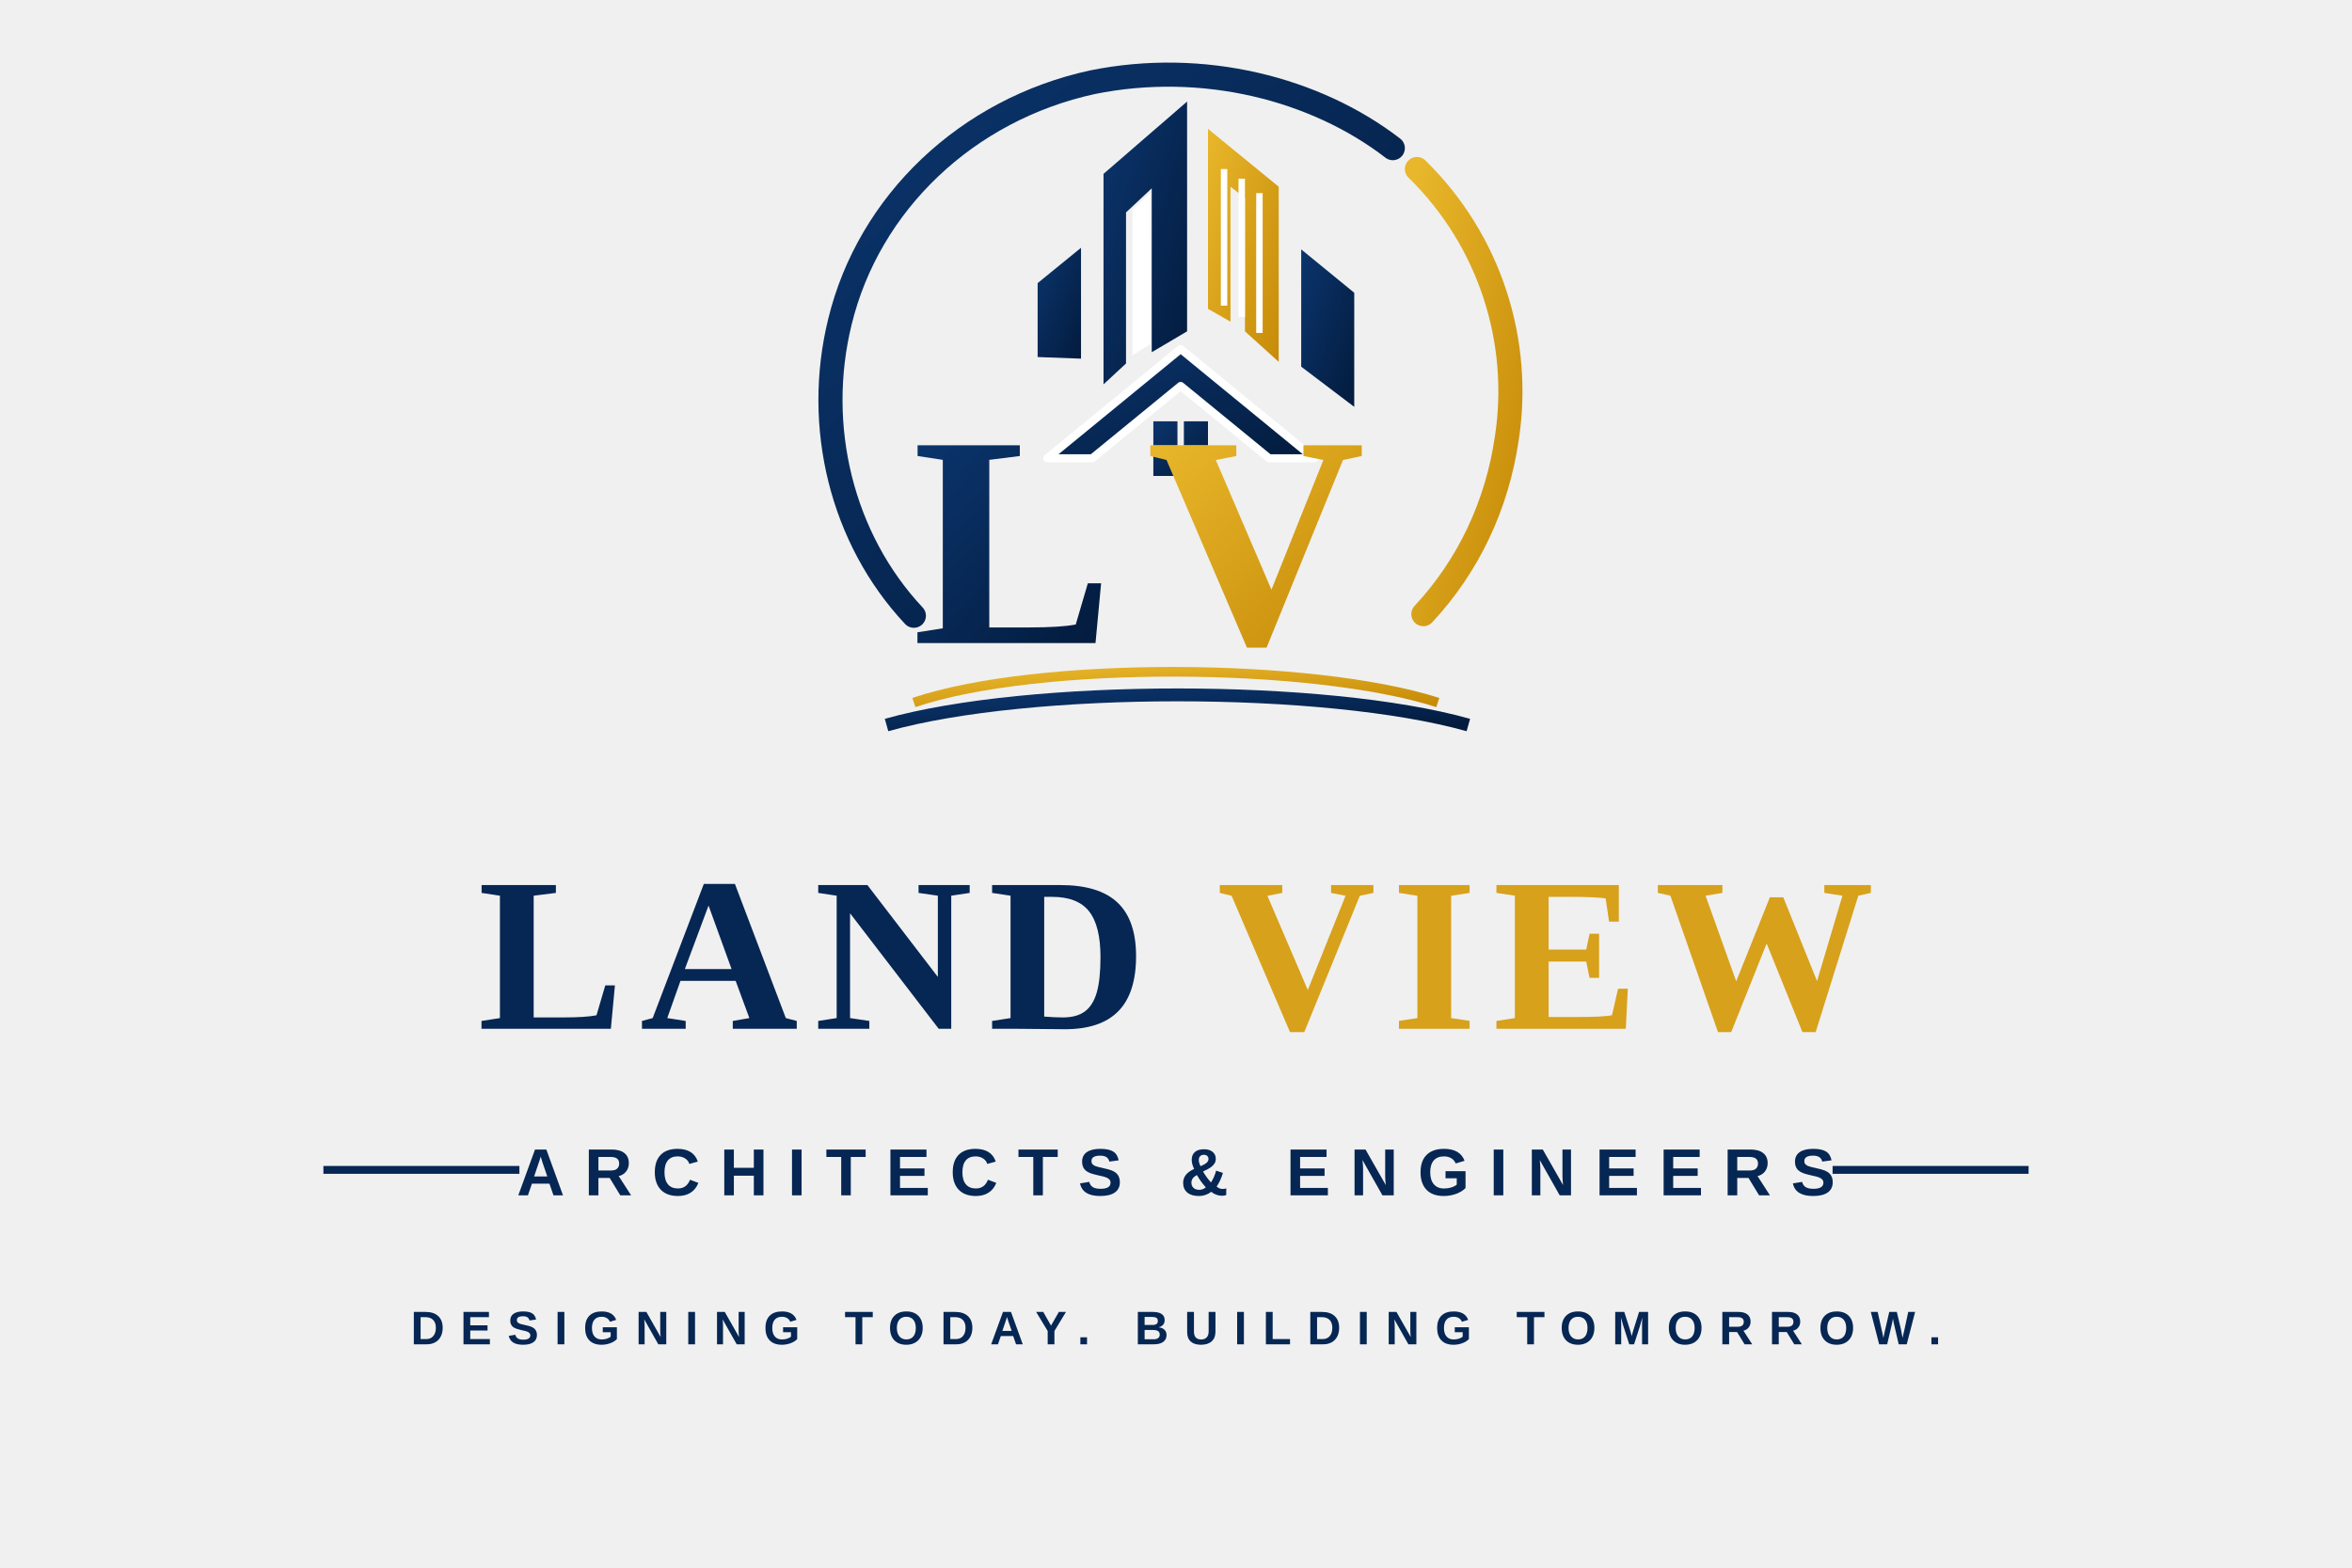
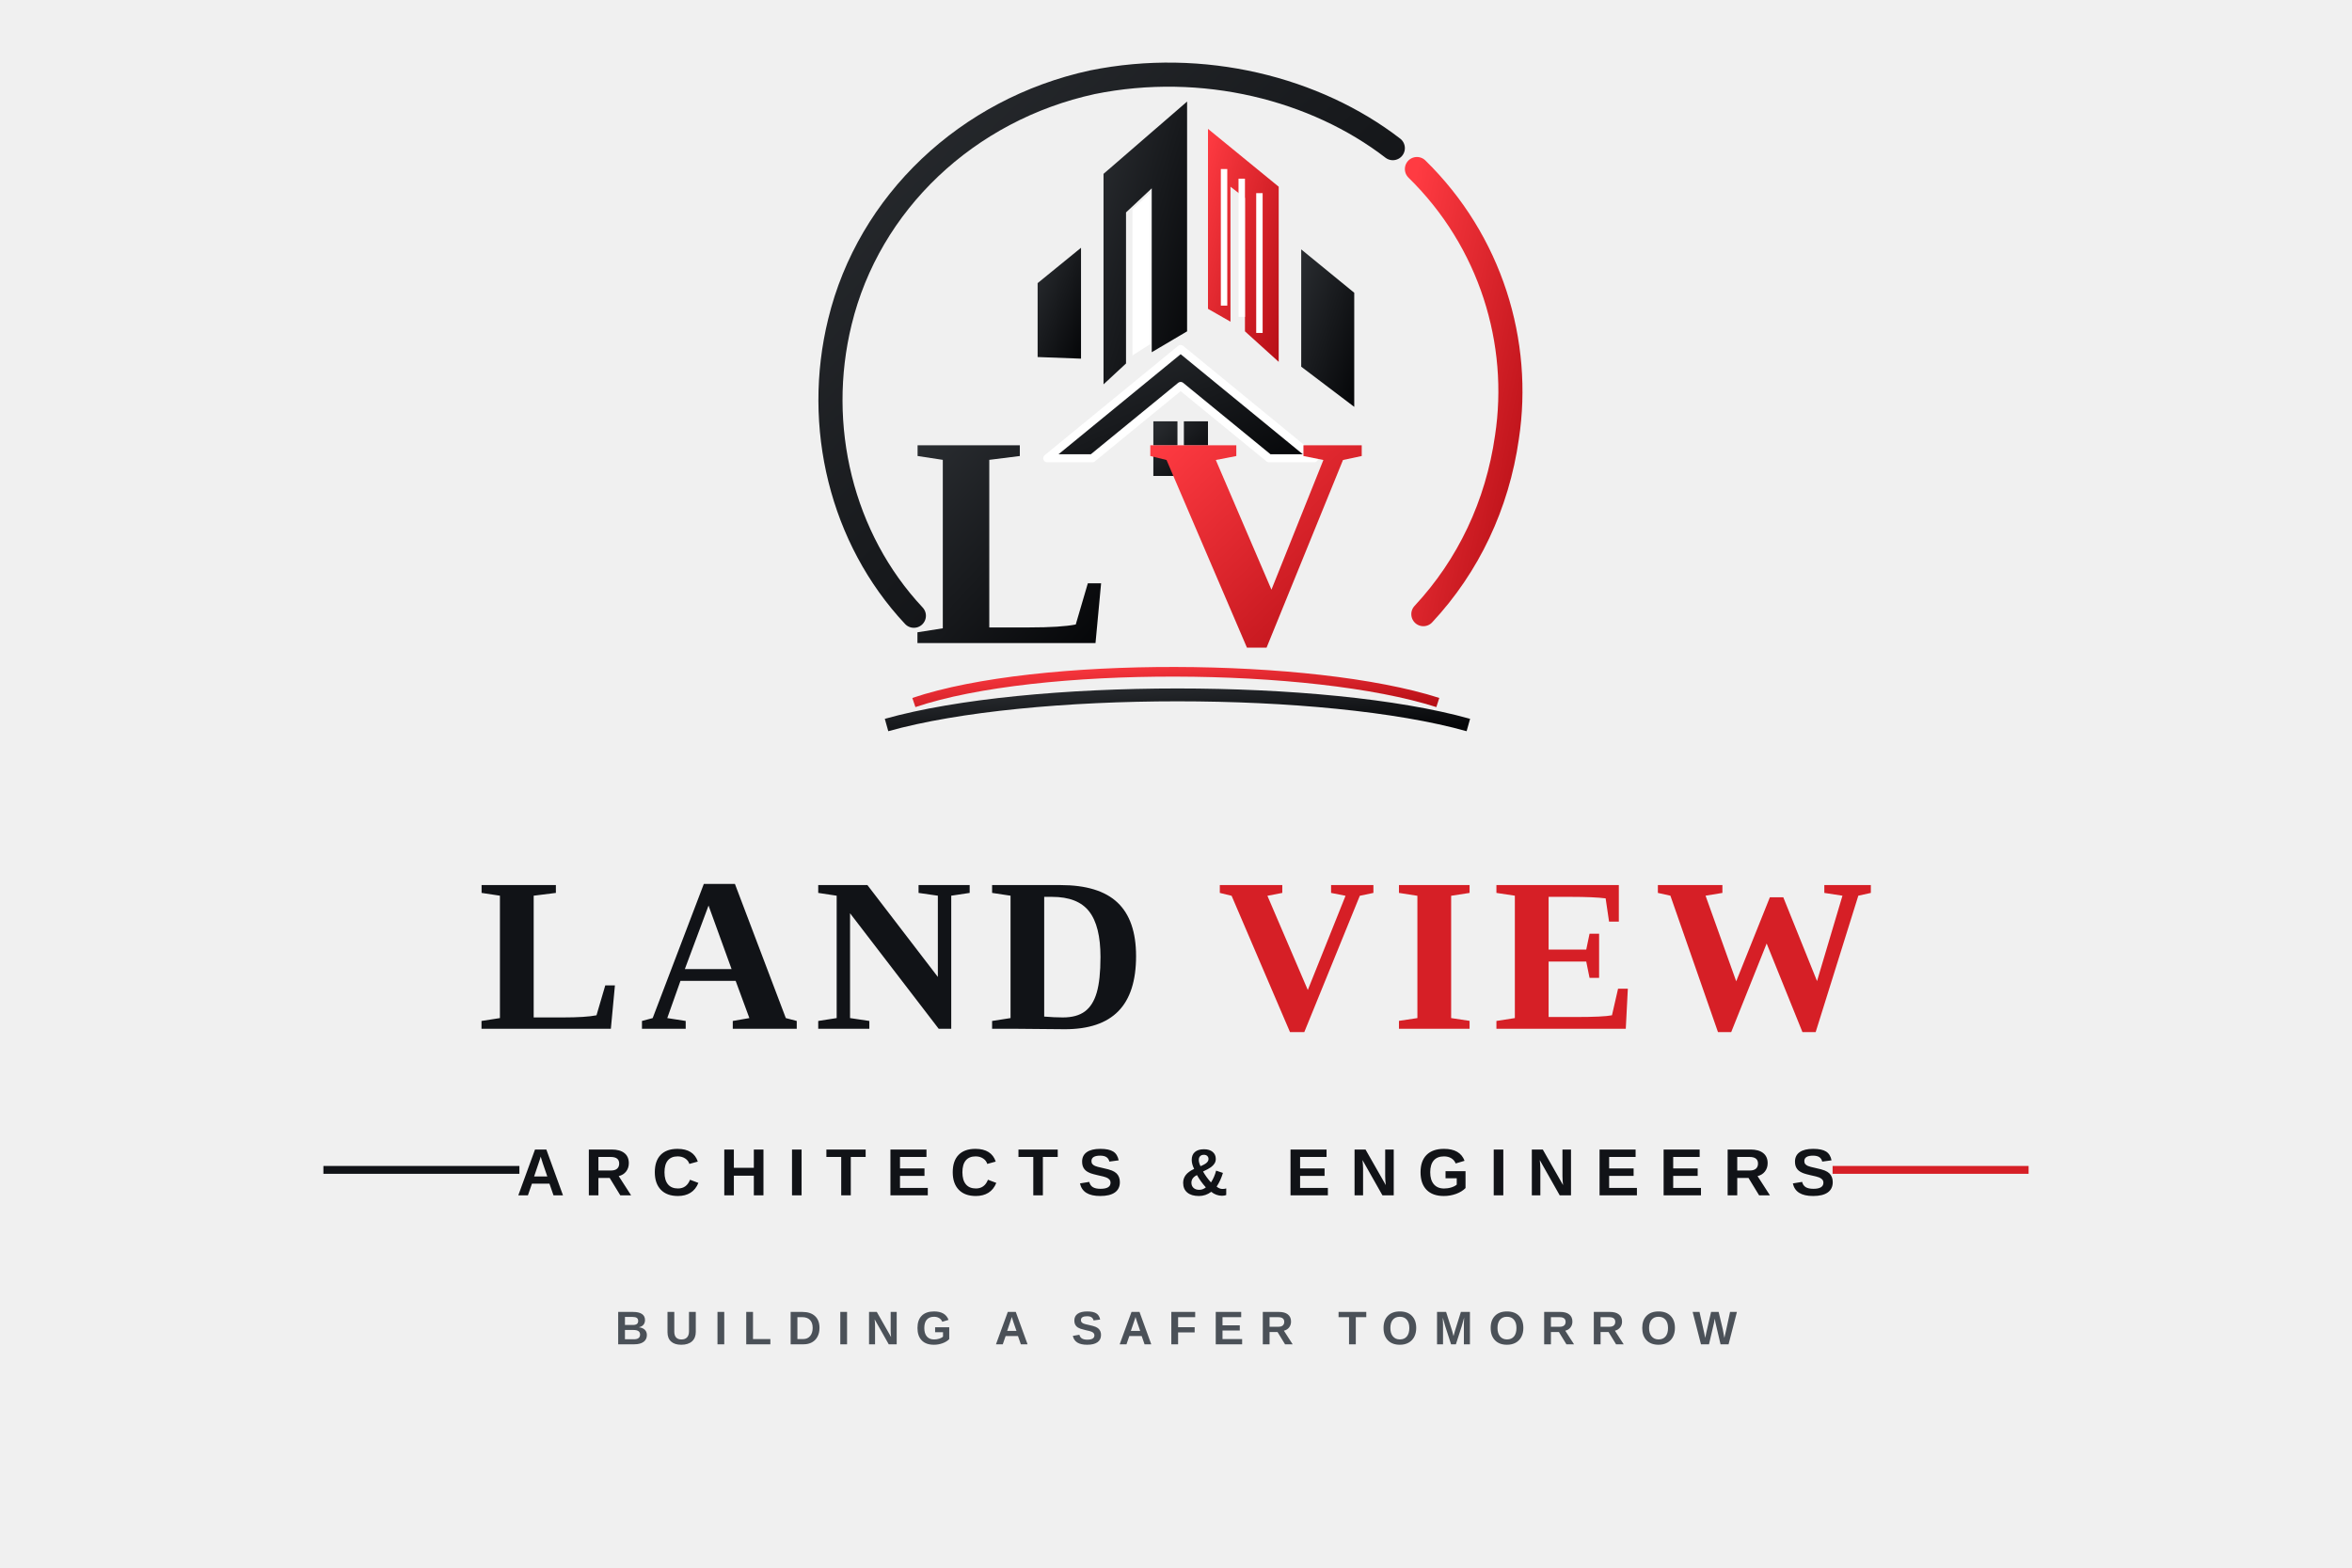
<svg xmlns="http://www.w3.org/2000/svg" viewBox="0 0 1200 800" role="img" aria-labelledby="title desc">
  <defs>
    <linearGradient id="n" x1="0" y1="0" x2="1" y2="1">
-       <stop stop-color="#0b356d" />
-       <stop offset="1" stop-color="#031b3d" />
+       <stop stop-color="#2a2d31" />
+       <stop offset="1" stop-color="#050608" />
    </linearGradient>
    <linearGradient id="g" x1="0" y1="0" x2="1" y2="1">
-       <stop stop-color="#e8b72b" />
-       <stop offset="1" stop-color="#c78b08" />
+       <stop stop-color="#ff3b42" />
+       <stop offset="1" stop-color="#b70f16" />
    </linearGradient>
  </defs>
  <g transform="translate(390 10) scale(.82)">
    <path d="M93 371C48 323 31 253 47 188C65 114 126 56 204 39C273 25 343 43 391 80" fill="none" stroke="url(#n)" stroke-width="15" stroke-linecap="round" />
    <path d="M406 93C452 138 471 201 462 260C456 302 438 340 410 370" fill="none" stroke="url(#g)" stroke-width="15" stroke-linecap="round" />
    <path d="M170 210V164L197 142V211Z" fill="url(#n)" />
    <path d="M211 227V96L263 51V194L241 207V105L225 120V214Z" fill="url(#n)" />
    <path d="M229 118l11-10v94l-11 7z" fill="#fff" />
    <path d="M276 180V68L320 104V213L299 194V111L290 104V188Z" fill="url(#g)" />
    <path d="M286 93v85M297 99v86M308 108v87" stroke="#fff" stroke-width="4" />
    <path d="M334 216V143L367 170V241Z" fill="url(#n)" />
    <path d="M176 273L259 205L342 273H314L259 228L204 273Z" fill="url(#n)" stroke="#fff" stroke-width="5" stroke-linejoin="round" />
    <path d="M242 250h15v15h-15zm19 0h15v15h-15zm-19 19h15v15h-15zm19 0h15v15h-15z" fill="url(#n)" />
    <text x="92" y="388" font-family="Georgia,'Times New Roman',serif" font-size="188" font-weight="700" fill="url(#n)">L</text>
    <text x="238" y="388" font-family="Georgia,'Times New Roman',serif" font-size="188" font-weight="700" fill="url(#g)">V</text>
    <path d="M93 425C170 399 341 400 419 425" fill="none" stroke="url(#g)" stroke-width="6" />
    <path d="M76 439C165 414 349 414 438 439" fill="none" stroke="url(#n)" stroke-width="8" />
  </g>
-   <text x="600" y="525" text-anchor="middle" font-family="Georgia,'Times New Roman',serif" font-size="112" font-weight="700" letter-spacing="8" fill="#062653">LAND <tspan fill="#d7a11b">VIEW</tspan>
+   <text x="600" y="525" text-anchor="middle" font-family="Georgia,'Times New Roman',serif" font-size="112" font-weight="700" letter-spacing="8" fill="#111317">LAND <tspan fill="#d61f26">VIEW</tspan>
  </text>
-   <line x1="165" x2="265" y1="597" y2="597" stroke="#062653" stroke-width="4" />
-   <line x1="935" x2="1035" y1="597" y2="597" stroke="#062653" stroke-width="4" />
-   <text x="600" y="610" text-anchor="middle" font-family="Arial,Helvetica,sans-serif" font-size="34" font-weight="700" letter-spacing="10" fill="#062653">ARCHITECTS &amp; ENGINEERS</text>
-   <text x="600" y="686" text-anchor="middle" font-family="Arial,Helvetica,sans-serif" font-size="24" font-weight="600" letter-spacing="8" fill="#062653">DESIGNING TODAY. BUILDING TOMORROW.</text>
+   <line x1="165" x2="265" y1="597" y2="597" stroke="#111317" stroke-width="4" />
+   <line x1="935" x2="1035" y1="597" y2="597" stroke="#d61f26" stroke-width="4" />
+   <text x="600" y="610" text-anchor="middle" font-family="Arial,Helvetica,sans-serif" font-size="34" font-weight="700" letter-spacing="10" fill="#111317">ARCHITECTS &amp; ENGINEERS</text>
+   <text x="600" y="686" text-anchor="middle" font-family="Arial,Helvetica,sans-serif" font-size="24" font-weight="600" letter-spacing="8" fill="#4b5158">BUILDING A SAFER TOMORROW</text>
</svg>
